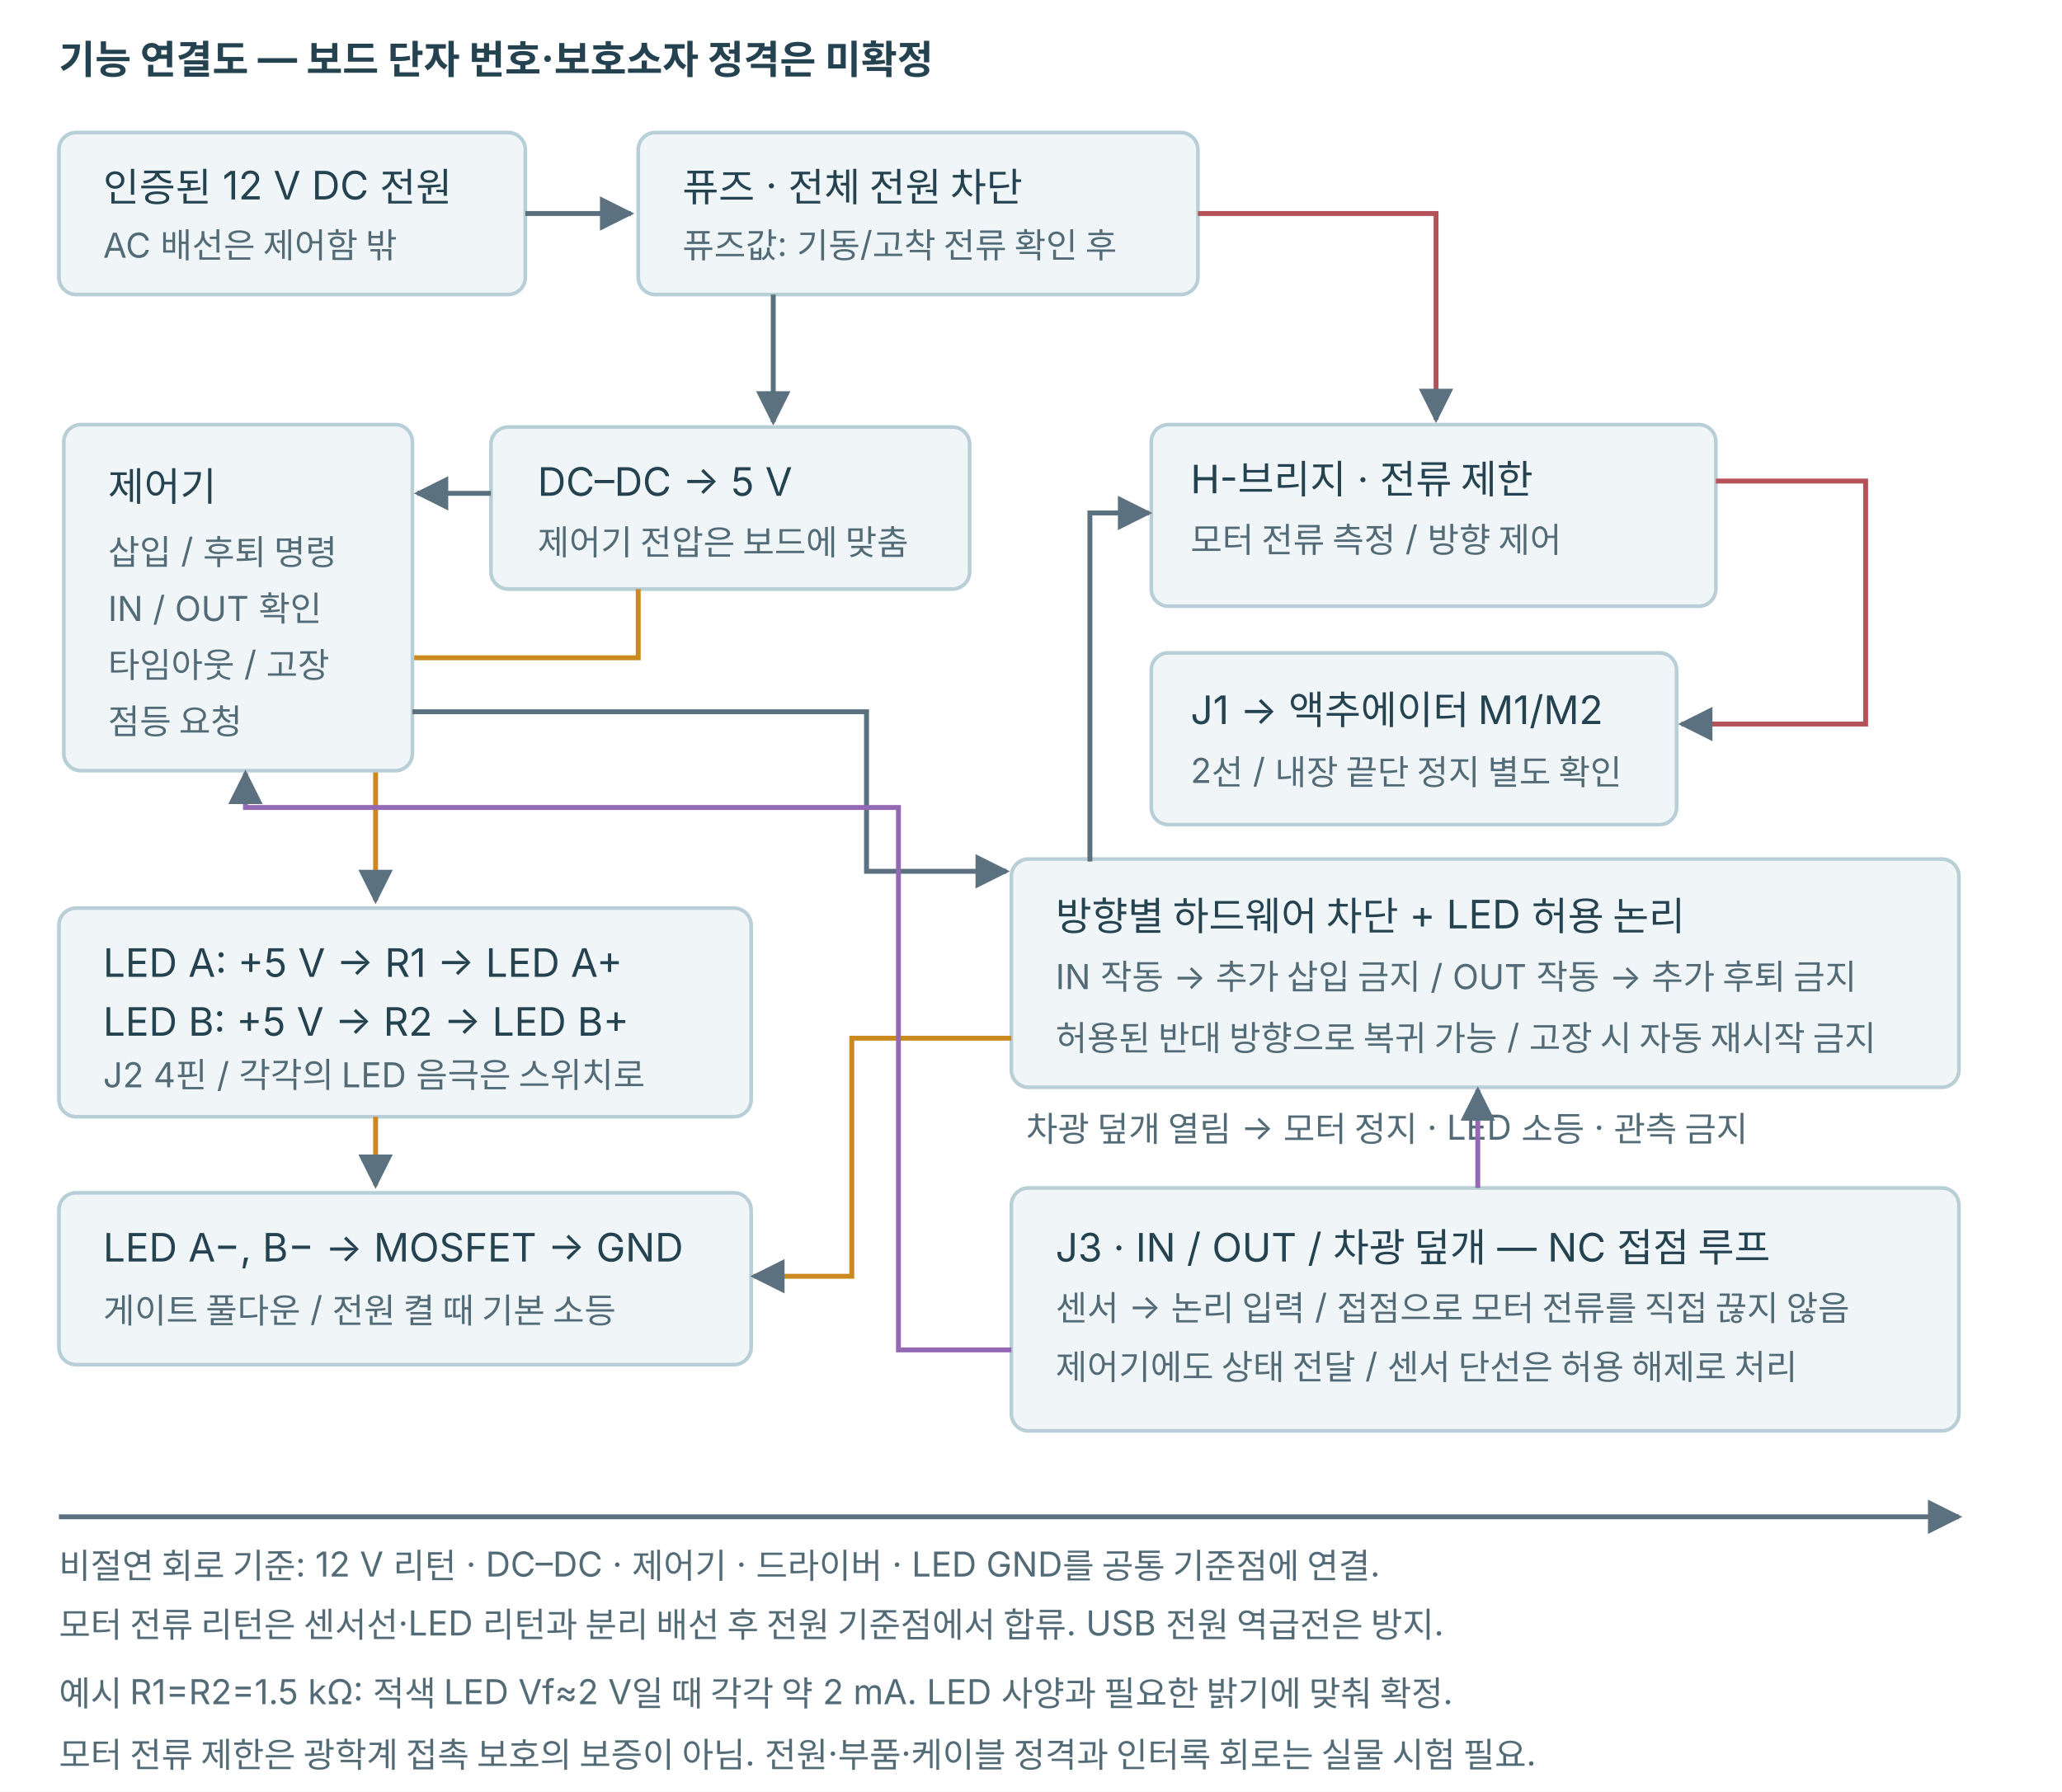
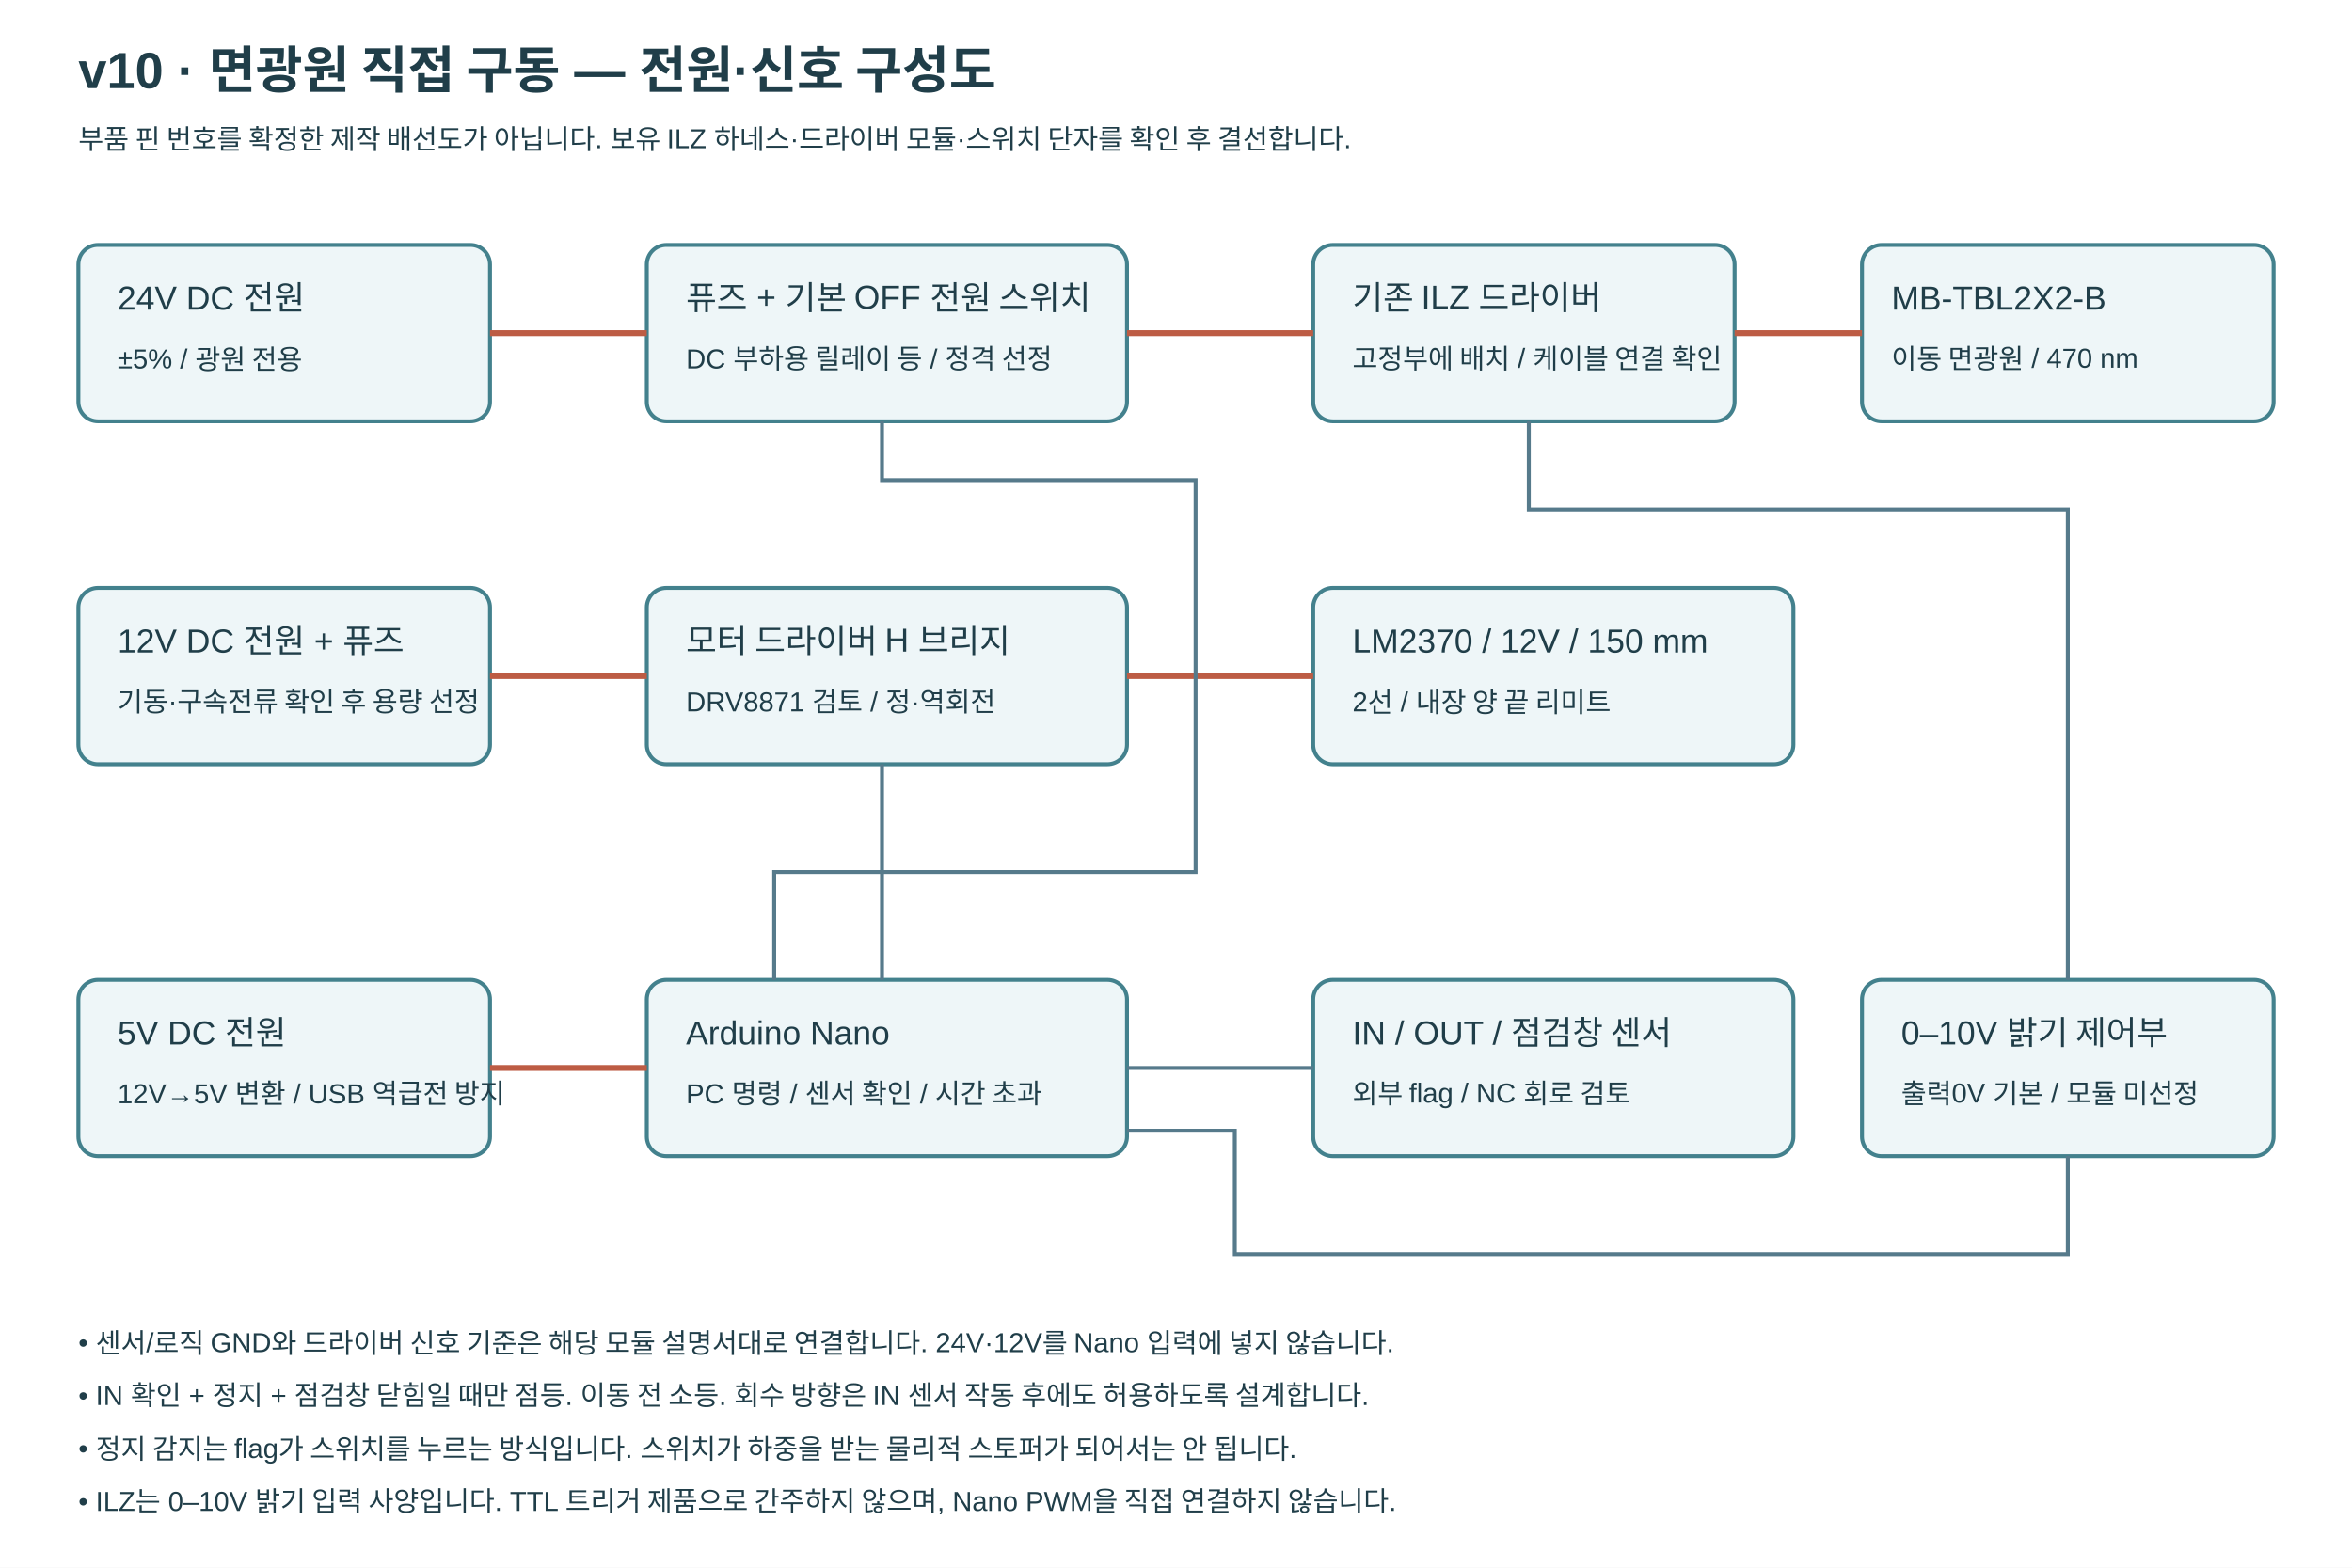
- <svg xmlns="http://www.w3.org/2000/svg" width="840" height="730" viewBox="0 0 840 730" role="img" aria-label="12V 전원, 모터 드라이버, LED, 센서의 기능 연결도">
-   <defs>
-     <marker id="arr" viewBox="0 0 10 10" refX="9" refY="5" markerWidth="7" markerHeight="7" orient="auto-start-reverse">
-       <path d="M0 0L10 5L0 10Z" fill="#5b7180" />
-     </marker>
-   </defs>
-   <style>text{font-family:system-ui,-apple-system,sans-serif;fill:#24424f;font-size:16px}.small{font-size:14px;fill:#526b77}.box{fill:#f0f6f8;stroke:#b8cfd7;stroke-width:1.5}.wire{fill:none;stroke:#5b7180;stroke-width:2;marker-end:url(#arr)}.motor{stroke:#b55259}.led{stroke:#ca8a20}.sense{stroke:#9469b3}</style>
-   <rect width="840" height="730" fill="white" />
-   <text x="24" y="30" font-size="20" font-weight="650">기능 연결도 — 보드 단자 번호·보호소자 정격은 미확정</text>
-   <rect class="box" x="24" y="54" width="190" height="66" rx="7" />
-   <text x="42" y="82">인증된 12 V DC 전원</text>
-   <text class="small" x="42" y="105">AC 배선은 제어함 밖</text>
-   <path class="wire" d="M214 87H257" />
-   <rect class="box" x="260" y="54" width="228" height="66" rx="7" />
-   <text x="278" y="82">퓨즈 · 전체 전원 차단</text>
-   <text class="small" x="278" y="105">퓨즈값: 기동/고착 전류 확인 후</text>
-   <path class="wire motor" d="M488 87H585V171" />
-   <rect class="box" x="469" y="173" width="230" height="74" rx="7" />
-   <text x="485" y="201">H-브리지 · 전류 제한</text>
-   <text class="small" x="485" y="225">모터 전류 측정 / 방향 제어</text>
-   <path class="wire motor" d="M699 196H760V295H685" />
-   <rect class="box" x="469" y="266" width="214" height="70" rx="7" />
-   <text x="485" y="295">J1 → 액추에이터 M1/M2</text>
-   <text class="small" x="485" y="319">2선 / 내장 끝단 정지 별도 확인</text>
-   <path class="wire" d="M315 120V172" />
-   <rect class="box" x="200" y="174" width="195" height="66" rx="7" />
-   <text x="219" y="202">DC–DC → 5 V</text>
-   <text class="small" x="219" y="226">제어기 전압은 보드에 맞춤</text>
-   <path class="wire led" d="M260 240V268H153V367" />
-   <rect class="box" x="24" y="370" width="282" height="85" rx="7" />
-   <text x="42" y="398">LED A: +5 V → R1 → LED A+</text>
-   <text x="42" y="422">LED B: +5 V → R2 → LED B+</text>
-   <text class="small" x="42" y="443">J2 4핀 / 각각의 LED 음극은 스위치로</text>
-   <path class="wire led" d="M153 455V483" />
-   <rect class="box" x="24" y="486" width="282" height="70" rx="7" />
-   <text x="42" y="514">LED A−, B− → MOSFET → GND</text>
-   <text class="small" x="42" y="539">게이트 풀다운 / 전원 켤 때 기본 소등</text>
-   <rect class="box" x="26" y="173" width="142" height="141" rx="7" />
-   <text x="44" y="204">제어기</text>
-   <text class="small" x="44" y="230">삽입 / 후퇴 명령</text>
-   <text class="small" x="44" y="253">IN / OUT 확인</text>
-   <text class="small" x="44" y="276">타임아웃 / 고장</text>
-   <text class="small" x="44" y="299">점등 요청</text>
-   <path class="wire" d="M200 201H170" />
-   <path class="wire" d="M168 290H353V355H410" />
-   <rect class="box" x="412" y="350" width="386" height="93" rx="7" />
-   <text x="430" y="379">방향별 하드웨어 차단 + LED 허용 논리</text>
-   <text class="small" x="430" y="403">IN 작동 → 추가 삽입 금지 / OUT 작동 → 추가 후퇴 금지</text>
-   <text class="small" x="430" y="428">허용된 반대 방향으로 복귀 가능 / 고장 시 자동 재시작 금지</text>
-   <path class="wire" d="M444 351V209H468" />
-   <path class="wire led" d="M412 423H347V520H307" />
-   <text class="small" x="418" y="465">차광 덮개 열림 → 모터 정지 · LED 소등 · 관측 금지</text>
-   <rect class="box" x="412" y="484" width="386" height="99" rx="7" />
-   <text x="430" y="514">J3 · IN / OUT / 차광 덮개 — NC 접점 루프</text>
-   <text class="small" x="430" y="538">센서 → 논리 입력 / 접점으로 모터 전류를 직접 끊지 않음</text>
-   <text class="small" x="430" y="562">제어기에도 상태 전달 / 센서 단선은 허용 해제로 처리</text>
-   <path class="wire sense" d="M602 484V444" />
-   <path class="wire sense" d="M412 550H366V329H100V315" />
-   <path class="wire" d="M24 618H798" />
-   <text class="small" x="24" y="643">비절연 회로 기준: 12 V 리턴 · DC–DC · 제어기 · 드라이버 · LED GND를 공통 기준점에 연결.</text>
-   <text class="small" x="24" y="667">모터 전류 리턴은 센서선·LED 리턴과 분리 배선 후 전원 기준점에서 합류. USB 전원 역급전은 방지.</text>
-   <text class="small" x="24" y="695">예시 R1=R2=1.5 kΩ: 적색 LED Vf≈2 V일 때 각각 약 2 mA. LED 사양과 필요한 밝기에 맞춰 확정.</text>
-   <text class="small" x="24" y="720">모터 전류 제한은 광학계 접촉 보호의 보증이 아님. 전원·부품·케이블 정격과 인터록 회로는 실물 시험 필요.</text>
+ <svg xmlns="http://www.w3.org/2000/svg" width="1200" height="800" viewBox="0 0 1200 800">
+   <style>text{font-family:Arial,'Apple SD Gothic Neo',sans-serif;fill:#203e49} .h{font-size:26px;font-weight:bold}.t{font-size:17px}.s{font-size:14px}.b{fill:#eef6f8;stroke:#43818d;stroke-width:2}.w{fill:none;stroke:#bd5c44;stroke-width:3}.g{fill:none;stroke:#567a8b;stroke-width:2}</style>
+   <rect width="1200" height="800" fill="#fff" />
+   <text x="40" y="45" class="h">v10 · 면광원 직접 구동 — 전원·신호 구성도</text>
+   <text x="40" y="76" class="s">부품 핀 번호를 확정한 제작 배선도가 아닙니다. 보유 ILZ 하네스·드라이버 모듈·스위치 단자를 확인 후 결선합니다.</text>
+   <rect class="b" x="40" y="125" width="210" height="90" rx="10" />
+   <text class="t" x="60" y="158">24V DC 전원</text>
+   <text class="s" x="60" y="188">±5% / 광원 전용</text>
+   <rect class="b" x="330" y="125" width="245" height="90" rx="10" />
+   <text class="t" x="350" y="158">퓨즈 + 기본 OFF 전원 스위치</text>
+   <text class="s" x="350" y="188">DC 부하용 릴레이 등 / 정격 선정</text>
+   <rect class="b" x="670" y="125" width="215" height="90" rx="10" />
+   <text class="t" x="690" y="158">기존 ILZ 드라이버</text>
+   <text class="s" x="690" y="188">고정부에 배치 / 케이블 연결 확인</text>
+   <rect class="b" x="950" y="125" width="210" height="90" rx="10" />
+   <text class="t" x="965" y="158">MB-TBL2X2-B</text>
+   <text class="s" x="965" y="188">이동 면광원 / 470 nm</text>
+   <path class="w" d="M250 170H330M575 170H670M885 170H950" />
+   <rect class="b" x="40" y="300" width="210" height="90" rx="10" />
+   <text class="t" x="60" y="333">12V DC 전원 + 퓨즈</text>
+   <text class="s" x="60" y="363">기동·구속전류 확인 후 용량 선정</text>
+   <rect class="b" x="330" y="300" width="245" height="90" rx="10" />
+   <text class="t" x="350" y="333">모터 드라이버 H 브리지</text>
+   <text class="s" x="350" y="363">DRV8871 검토 / 정·역회전</text>
+   <rect class="b" x="670" y="300" width="245" height="90" rx="10" />
+   <text class="t" x="690" y="333">LM2370 / 12V / 150 mm</text>
+   <text class="s" x="690" y="363">2선 / 내장 양 끝 리미트</text>
+   <path class="w" d="M250 345H330M575 345H670" />
+   <rect class="b" x="40" y="500" width="210" height="90" rx="10" />
+   <text class="t" x="60" y="533">5V DC 전원</text>
+   <text class="s" x="60" y="563">12V→5V 변환 / USB 역급전 방지</text>
+   <rect class="b" x="330" y="500" width="245" height="90" rx="10" />
+   <text class="t" x="350" y="533">Arduino Nano</text>
+   <text class="s" x="350" y="563">PC 명령 / 센서 확인 / 시간 초과</text>
+   <path class="w" d="M250 545H330" />
+   <path class="g" d="M450 500V390" />
+   <rect class="b" x="670" y="500" width="245" height="90" rx="10" />
+   <text class="t" x="690" y="533">IN / OUT / 점검창 센서</text>
+   <text class="s" x="690" y="563">외부 flag / NC 회로 검토</text>
+   <path class="g" d="M670 545H575" />
+   <rect class="b" x="950" y="500" width="210" height="90" rx="10" />
+   <text class="t" x="970" y="533">0–10V 밝기 제어부</text>
+   <text class="s" x="970" y="563">출력0V 기본 / 모듈 미선정</text>
+   <path class="g" d="M575 577H630V640H1055V590M1055 500V260H780V215M395 500V445H610V245H450V215" />
+   <text class="s" x="40" y="690">• 센서/로직 GND와 드라이버 신호 기준은 해당 모듈 설명서대로 연결합니다. 24V·12V를 Nano 입력에 넣지 않습니다.</text>
+   <text class="s" x="40" y="717">• IN 확인 + 정지 + 점검창 닫힘일 때만 점등. 이동 전 소등. 회수 방향은 IN 센서 작동 후에도 허용하도록 설계합니다.</text>
+   <text class="s" x="40" y="744">• 정지 감지는 flag가 스위치를 누르는 방식입니다. 스위치가 하중을 받는 물리적 스토퍼가 되어서는 안 됩니다.</text>
+   <text class="s" x="40" y="771">• ILZ는 0–10V 밝기 입력 사양입니다. TTL 트리거 제품으로 간주하지 않으며, Nano PWM을 직접 연결하지 않습니다.</text>
</svg>
